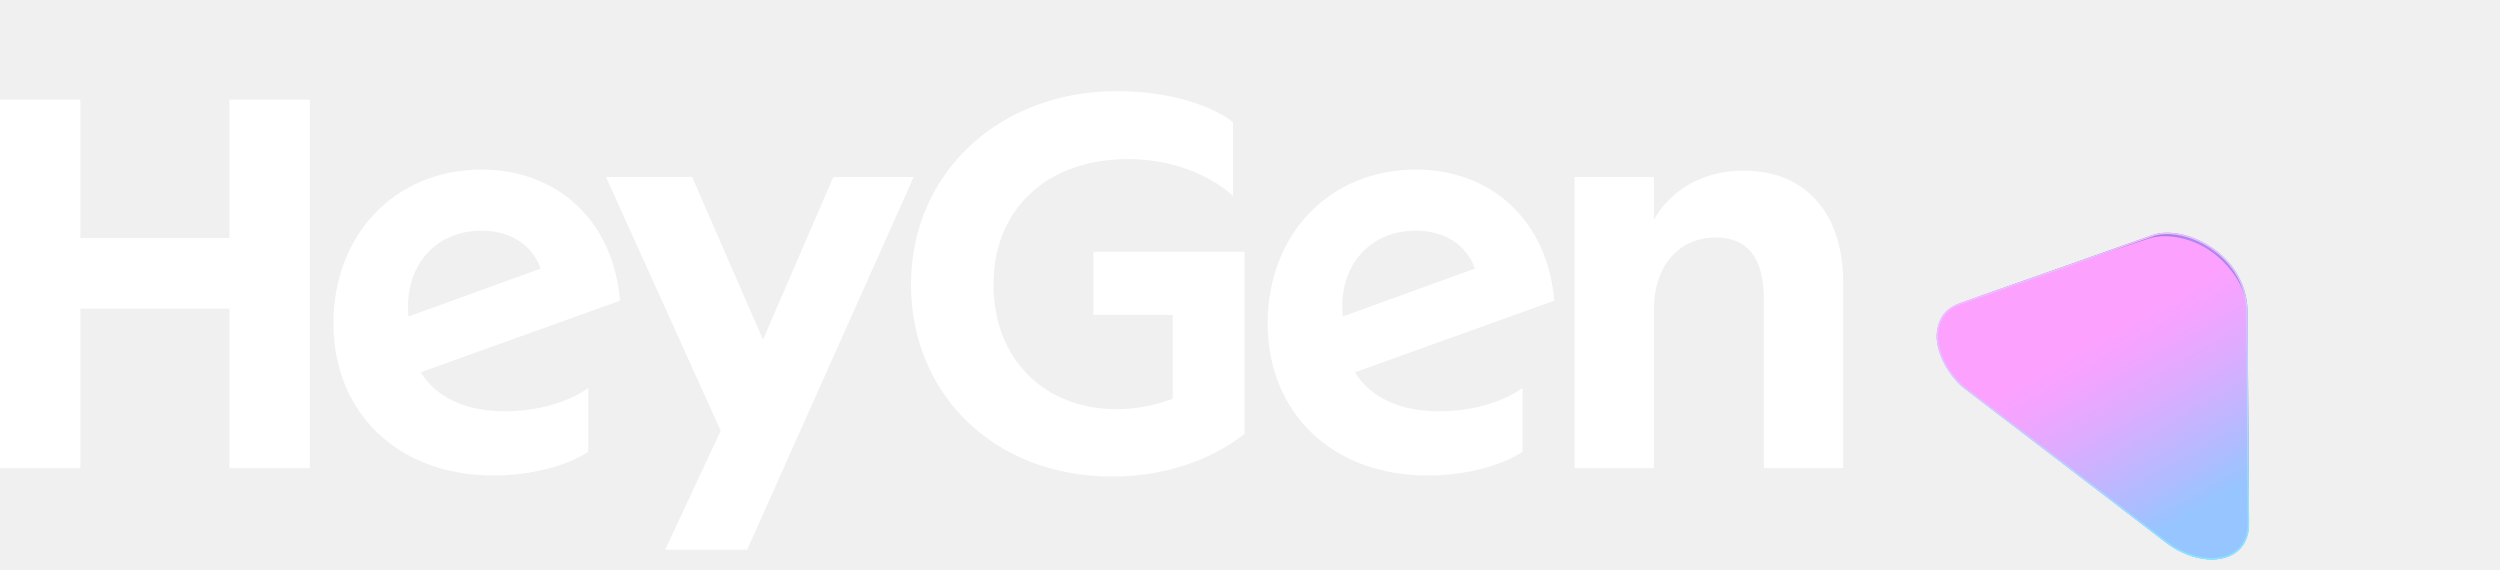
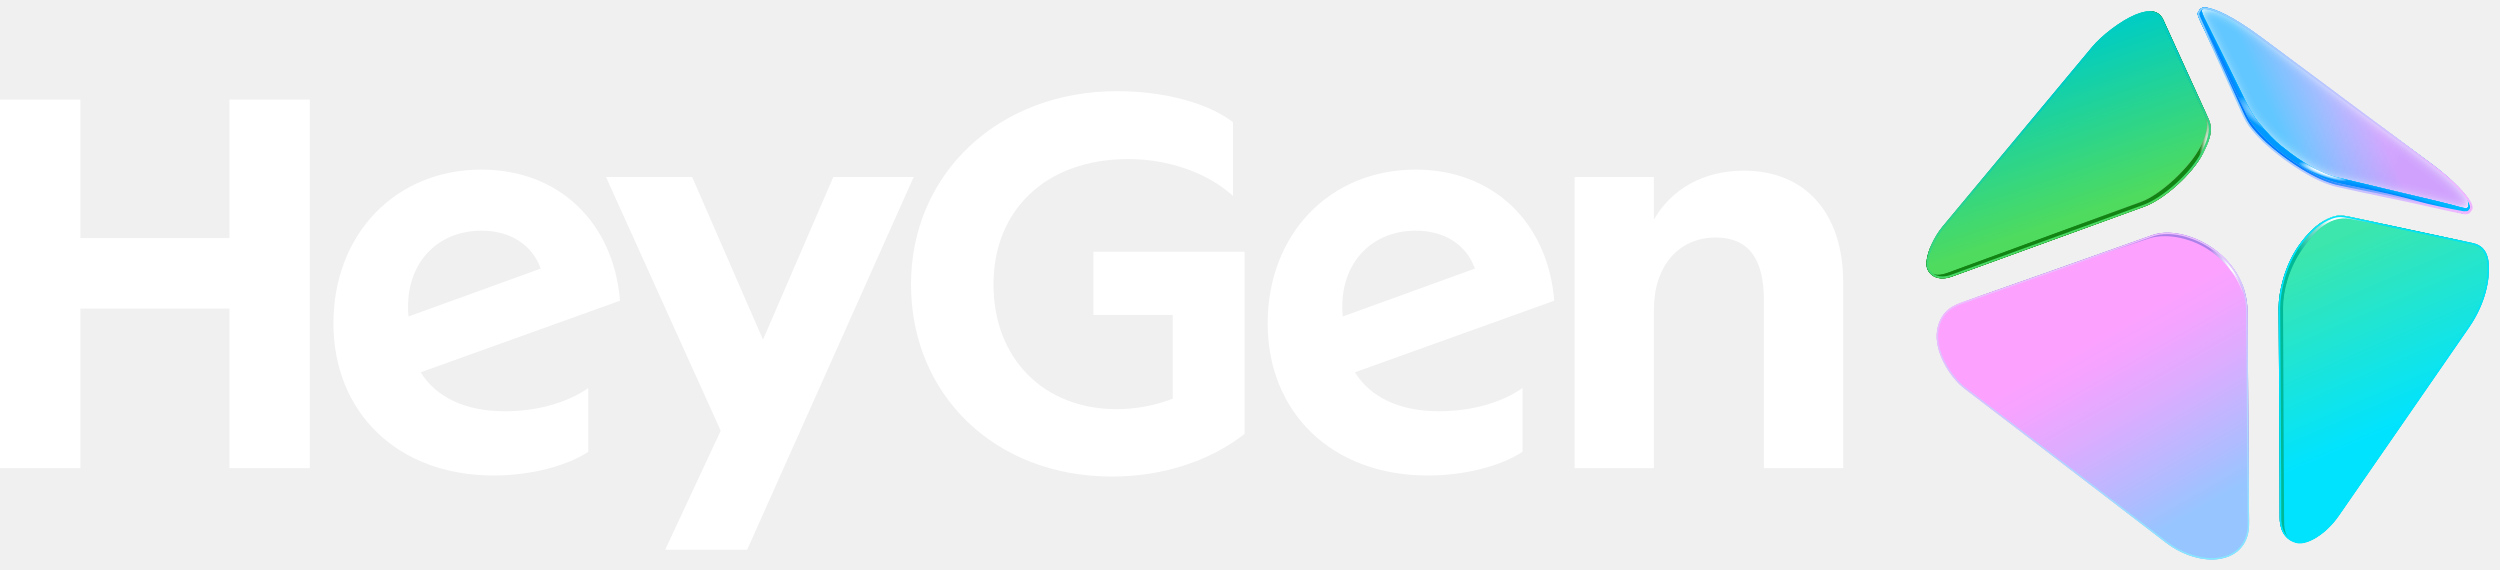
- <svg xmlns="http://www.w3.org/2000/svg" fill="none" viewBox="0 0 294 67" height="67" width="294">
+ <svg xmlns="http://www.w3.org/2000/svg" fill="none" viewBox="0 0 294 67" preserveAspectRatio="xMidYMid meet">
  <g clip-path="url(#clip0_15575_13002)">
    <path fill="white" d="M185.171 55.053V20.812H194.498V25.828C196.55 22.236 200.342 20.069 205.068 20.069C212.343 20.069 216.757 25.085 216.757 33.196V55.053H207.431V35.239C207.431 30.286 205.503 27.933 201.772 27.933C197.42 27.933 194.498 31.277 194.498 36.416V55.053H185.171V55.053ZM167.918 55.919C156.602 55.919 149.078 48.489 149.078 38.025C149.078 27.561 156.353 19.945 166.488 19.945C175.566 19.945 182.032 26.137 182.778 35.363L159.337 43.783C161.141 46.694 164.561 48.365 169.224 48.365C172.892 48.365 176.436 47.437 179.048 45.641V53.133C176.499 54.805 172.27 55.919 167.918 55.919ZM157.907 37.22L173.452 31.586C172.457 28.799 169.908 27.128 166.488 27.128C161.017 27.128 157.348 31.338 157.907 37.22H157.907ZM130.761 56.043C117.02 56.043 107.134 46.446 107.134 33.443C107.134 20.441 117.393 10.72 131.383 10.72C136.917 10.72 142.14 12.144 145 14.373V23.041C142.015 20.317 137.414 18.707 132.689 18.707C123.051 18.707 116.834 24.651 116.834 33.443C116.834 42.236 122.803 48.118 131.321 48.118C133.497 48.118 135.922 47.685 137.912 46.88V37.035H128.585V29.605H146.368V51.028C142.327 54.186 136.793 56.043 130.761 56.043ZM78.226 64.65L84.755 50.656L71.263 20.812H81.397L89.729 39.945L97.999 20.812H107.45L87.864 64.65H78.226ZM58.051 55.919C46.735 55.919 39.212 48.489 39.212 38.025C39.212 27.561 46.486 19.945 56.621 19.945C65.699 19.945 72.166 26.137 72.912 35.363L49.471 43.783C51.274 46.694 54.694 48.365 59.357 48.365C63.026 48.365 66.57 47.437 69.181 45.641V53.133C66.632 54.805 62.404 55.919 58.051 55.919ZM48.041 37.22L63.585 31.586C62.59 28.799 60.041 27.128 56.621 27.128C51.15 27.128 47.481 31.338 48.041 37.22H48.041ZM0 55.053V11.71H9.451V27.995H26.985V11.71H36.436V55.053H26.985V36.291H9.451V55.053H0Z" />
    <path fill="url(#paint0_linear_15575_13002)" d="M254.768 63.853C254.768 63.853 234.189 48.089 231.052 45.714C229.306 44.392 227.407 41.294 227.803 38.858C228.097 37.047 229.143 36.117 230.56 35.622C234.975 34.081 248.984 29.243 252.749 28.034C254.825 27.366 258.119 27.977 260.58 29.988C262.529 31.581 264.069 33.916 264.089 36.926C264.134 43.737 264.494 59.676 264.494 61.727C264.494 62.897 264.003 64.88 261.698 65.575C259.455 66.251 256.664 65.303 254.768 63.853V63.853Z" />
    <path fill="url(#paint1_linear_15575_13002)" d="M260.427 30.123C262.376 31.716 263.852 33.932 263.872 36.943C263.917 43.754 264.494 59.676 264.494 61.727C264.494 59.676 264.357 43.465 264.312 36.654C264.268 29.844 256.829 26.304 253.11 27.648C249.391 28.992 234.975 34.082 230.561 35.622C234.975 34.082 249.054 29.422 252.819 28.212C254.894 27.545 257.966 28.111 260.427 30.123H260.427Z" />
+     <path fill="#AB81E9" d="M260.427 30.123C262.376 31.716 263.852 33.932 263.872 36.943C263.917 43.754 264.494 59.676 264.494 61.727C264.494 59.676 264.357 43.465 264.312 36.654C264.268 29.844 256.829 26.304 253.11 27.648C249.391 28.992 234.975 34.082 230.561 35.622C234.975 34.082 249.054 29.422 252.819 28.212C254.894 27.545 257.966 28.111 260.427 30.123H260.427Z" />
    <path fill="url(#paint2_linear_15575_13002)" d="M254.768 63.853C254.768 63.853 234.189 48.089 231.052 45.714C229.306 44.392 227.407 41.294 227.803 38.858C228.097 37.047 229.143 36.117 230.56 35.622C234.975 34.081 248.984 29.243 252.749 28.034C254.825 27.366 258.119 27.977 260.58 29.988C262.529 31.581 264.266 33.939 264.3 36.949C264.333 39.914 264.343 44.589 264.38 49.098C264.427 54.967 264.474 60.554 264.471 61.727C264.468 62.897 264.003 64.88 261.698 65.575C259.455 66.251 256.664 65.303 254.768 63.853V63.853Z" />
+     <path fill="url(#paint3_radial_15575_13002)" d="M260.566 29.976C262.516 31.567 264.059 33.9 264.082 36.91C264.134 43.721 264.51 59.66 264.511 61.711C264.509 59.66 264.356 43.45 264.305 36.639C264.254 29.828 256.812 26.295 253.094 27.643C249.376 28.991 234.966 34.094 230.552 35.639C234.966 34.094 248.97 29.243 252.734 28.029C254.809 27.36 258.103 27.967 260.566 29.976Z" />
+     <path fill="url(#paint4_radial_15575_13002)" d="M260.566 29.976C262.516 31.567 264.059 33.9 264.082 36.91C264.134 43.721 264.51 59.66 264.511 61.711C264.509 59.66 264.356 43.45 264.305 36.639C264.254 29.828 256.812 26.295 253.094 27.643C249.376 28.991 234.966 34.094 230.552 35.639C234.966 34.094 248.97 29.243 252.734 28.029C254.809 27.36 258.103 27.967 260.566 29.976Z" />
    <path fill="url(#paint5_linear_15575_13002)" d="M254.873 27.53C255.834 27.53 256.891 27.744 257.931 28.148C259.014 28.568 260.054 29.189 260.937 29.941C261.909 30.77 262.679 31.734 263.225 32.809C263.829 33.999 264.14 35.293 264.149 36.656C264.167 39.487 264.202 43.981 264.236 48.328C264.285 54.603 264.331 60.53 264.331 61.727C264.331 62.143 264.264 62.958 263.818 63.749C263.36 64.561 262.631 65.123 261.651 65.418C261.176 65.561 260.658 65.634 260.111 65.634C259.242 65.634 258.286 65.447 257.346 65.093C256.461 64.76 255.604 64.286 254.868 63.724C254.663 63.566 234.253 47.932 231.152 45.584C230.274 44.919 229.383 43.814 228.77 42.629C228.439 41.988 228.199 41.351 228.058 40.735C227.906 40.068 227.874 39.445 227.965 38.885C228.102 38.047 228.402 37.384 228.882 36.857C229.311 36.388 229.878 36.035 230.615 35.777C235.158 34.192 249.45 29.146 253.167 27.802C253.666 27.622 254.24 27.53 254.873 27.53M254.873 27.366C254.232 27.366 253.635 27.459 253.111 27.648C249.391 28.992 234.976 34.082 230.561 35.623C229.144 36.117 228.098 37.047 227.803 38.858C227.408 41.295 229.306 44.392 231.053 45.714C234.189 48.089 254.769 63.854 254.769 63.854C256.236 64.976 258.24 65.798 260.111 65.798C260.657 65.798 261.192 65.728 261.698 65.575C264.003 64.88 264.495 62.897 264.495 61.727C264.495 59.677 264.358 43.466 264.313 36.655C264.274 30.803 258.779 27.366 254.873 27.366L254.873 27.366Z" />
+     <path fill="url(#paint6_linear_15575_13002)" d="M267.967 36.165C267.967 34.3 268.678 31.239 270.35 28.865C271.29 27.53 272.475 26.31 273.703 25.752C274.658 25.317 275.115 25.245 276.248 25.479C276.248 25.479 289.973 28.422 290.81 28.592C291.647 28.762 292.56 29.33 292.681 31.075C292.803 32.82 292.343 35.578 290.39 38.422C288.437 41.266 276.544 58.444 275.05 60.598C273.557 62.753 271.314 64.128 270.04 63.793C268.424 63.367 268.079 61.878 268.091 60.85C268.115 58.955 267.966 36.165 267.966 36.165L267.967 36.165Z" />
+     <path fill="url(#paint7_linear_15575_13002)" d="M270.04 63.476C268.543 63.07 268.625 61.923 268.61 60.85C268.584 58.868 268.486 36.165 268.486 36.165C268.486 34.3 269.129 31.601 270.801 29.227C271.741 27.892 272.585 26.882 273.741 26.217C274.65 25.695 275.533 25.572 276.666 25.806C276.666 25.806 289.972 28.422 290.81 28.592C289.973 28.422 276.248 25.479 276.248 25.479C275.115 25.245 274.658 25.317 273.703 25.752C272.475 26.31 271.29 27.53 270.349 28.865C268.678 31.239 267.966 34.3 267.966 36.165C267.966 36.165 268.115 58.955 268.091 60.85C268.079 61.878 268.424 63.367 270.04 63.793C271.314 64.128 273.556 62.753 275.05 60.598C273.556 62.753 271.311 63.821 270.04 63.476L270.04 63.476Z" />
+     <path fill="#00BA97" d="M270.04 63.476C268.543 63.07 268.625 61.923 268.61 60.85C268.584 58.868 268.486 36.165 268.486 36.165C268.486 34.3 269.129 31.601 270.801 29.227C271.741 27.892 272.585 26.882 273.741 26.217C274.65 25.695 275.533 25.572 276.666 25.806C276.666 25.806 289.972 28.422 290.81 28.592C289.973 28.422 276.248 25.479 276.248 25.479C275.115 25.245 274.658 25.317 273.703 25.752C272.475 26.31 271.29 27.53 270.349 28.865C268.678 31.239 267.966 34.3 267.966 36.165C267.966 36.165 268.115 58.955 268.091 60.85C268.079 61.878 268.424 63.367 270.04 63.793C271.314 64.128 273.556 62.753 275.05 60.598C273.556 62.753 271.311 63.821 270.04 63.476L270.04 63.476Z" />
+     <path fill="url(#paint8_linear_15575_13002)" d="M268.485 36.165C268.485 34.3 269.129 31.6 270.8 29.227C271.741 27.892 272.584 26.882 273.741 26.217C274.65 25.694 275.532 25.572 276.665 25.805C276.665 25.805 289.972 28.422 290.809 28.592C291.646 28.762 292.559 29.33 292.681 31.075C292.802 32.82 292.343 35.578 290.389 38.422C288.436 41.266 276.543 58.444 275.05 60.598C273.556 62.753 271.311 64.138 270.04 63.793C268.542 63.386 268.624 61.923 268.61 60.85C268.583 58.868 268.485 36.165 268.485 36.165V36.165Z" />
+     <path fill="url(#paint9_radial_15575_13002)" d="M270.04 63.476C268.543 63.07 268.625 61.923 268.61 60.85C268.584 58.868 268.486 36.165 268.486 36.165C268.486 34.3 269.129 31.601 270.801 29.227C271.741 27.892 272.585 26.882 273.741 26.217C274.65 25.695 275.533 25.572 276.666 25.806C276.666 25.806 289.972 28.422 290.81 28.592C289.973 28.422 276.248 25.479 276.248 25.479C275.115 25.245 274.658 25.317 273.703 25.752C272.475 26.31 271.29 27.53 270.349 28.865C268.678 31.239 267.966 34.3 267.966 36.165C267.966 36.165 268.115 58.955 268.091 60.85C268.079 61.878 268.424 63.367 270.04 63.793C271.314 64.128 273.556 62.753 275.05 60.598C273.556 62.753 271.311 63.821 270.04 63.476L270.04 63.476Z" />
+     <path fill="url(#paint10_radial_15575_13002)" d="M270.04 63.476C268.543 63.07 268.625 61.923 268.61 60.85C268.584 58.868 268.486 36.165 268.486 36.165C268.486 34.3 269.129 31.601 270.801 29.227C271.741 27.892 272.585 26.882 273.741 26.217C274.65 25.695 275.533 25.572 276.666 25.806C276.666 25.806 289.972 28.422 290.81 28.592C289.973 28.422 276.248 25.479 276.248 25.479C275.115 25.245 274.658 25.317 273.703 25.752C272.475 26.31 271.29 27.53 270.349 28.865C268.678 31.239 267.966 34.3 267.966 36.165C267.966 36.165 268.115 58.955 268.091 60.85C268.079 61.878 268.424 63.367 270.04 63.793C271.314 64.128 273.556 62.753 275.05 60.598C273.556 62.753 271.311 63.821 270.04 63.476L270.04 63.476Z" />
+     <path fill="url(#paint11_linear_15575_13002)" d="M275.209 25.348V25.531C275.475 25.531 275.783 25.57 276.209 25.658C276.351 25.689 289.945 28.604 290.773 28.772C291.231 28.865 291.603 29.065 291.878 29.366C292.237 29.76 292.446 30.339 292.498 31.088C292.546 31.771 292.522 32.888 292.137 34.323C291.756 35.74 291.118 37.107 290.239 38.386C288.297 41.214 276.486 58.275 274.899 60.562C274.272 61.467 273.467 62.285 272.633 62.865C271.832 63.422 271.058 63.728 270.453 63.728C270.321 63.728 270.198 63.713 270.087 63.684C269.417 63.507 268.922 63.12 268.618 62.531C268.325 61.965 268.269 61.343 268.274 60.921C268.297 59.047 268.151 36.51 268.149 36.233C268.149 35.233 268.342 33.986 268.678 32.811C269.086 31.384 269.696 30.07 270.441 29.012C271.478 27.539 272.695 26.411 273.778 25.918C274.33 25.667 274.722 25.531 275.209 25.531V25.348M275.209 25.348C274.709 25.348 274.305 25.478 273.703 25.752C272.475 26.31 271.232 27.571 270.291 28.907C268.62 31.28 267.966 34.369 267.966 36.233C267.966 36.233 268.115 59.023 268.091 60.919C268.079 61.946 268.424 63.436 270.04 63.861C270.169 63.895 270.307 63.911 270.453 63.911C271.758 63.911 273.707 62.604 275.05 60.667C276.544 58.512 288.437 41.334 290.39 38.49C292.343 35.646 292.803 32.82 292.681 31.075C292.56 29.33 291.647 28.762 290.81 28.592C289.973 28.422 276.248 25.479 276.248 25.479C275.829 25.392 275.503 25.348 275.209 25.348L275.209 25.348Z" />
+     <path fill="url(#paint12_linear_15575_13002)" d="M226.552 31.04C226.552 29.79 227.384 27.913 228.476 26.606C228.476 26.606 244.918 6.864 246.03 5.527C247.141 4.19 249.367 2.468 251.067 1.752C252.766 1.036 253.883 1.205 254.393 2.31C254.903 3.415 259.203 12.851 259.716 13.974C260.201 15.037 260.114 15.97 259.11 17.966C257.839 20.497 254.457 23.463 252.172 24.297C249.662 25.212 231.447 31.835 229.543 32.525C227.639 33.215 226.552 32.117 226.552 31.04Z" />
+     <path fill="url(#paint13_linear_15575_13002)" d="M259.715 13.974C259.203 12.851 254.903 3.415 254.393 2.31C254.039 1.543 253.391 1.227 252.46 1.345C253.284 1.257 253.794 1.589 254.141 2.34C254.651 3.444 258.797 12.427 259.294 13.557C259.695 14.469 259.701 15.42 258.773 17.246C257.55 19.652 254.091 22.902 251.807 23.736C249.297 24.652 230.965 31.39 229.06 32.08C227.156 32.77 226.674 31.877 226.674 30.8C226.674 30.061 226.922 29.187 227.35 28.327C226.861 29.284 226.552 30.278 226.552 31.04C226.552 32.117 227.639 33.215 229.543 32.525C231.447 31.834 249.662 25.212 252.172 24.296C254.457 23.462 257.838 20.497 259.11 17.966C260.114 15.97 260.201 15.036 259.716 13.973L259.715 13.974Z" />
+     <path fill="#128414" d="M259.715 13.974C259.203 12.851 254.903 3.415 254.393 2.31C254.039 1.543 253.391 1.227 252.46 1.345C253.284 1.257 253.794 1.589 254.141 2.34C254.651 3.444 258.797 12.427 259.294 13.557C259.695 14.469 259.701 15.42 258.773 17.246C257.55 19.652 254.091 22.902 251.807 23.736C249.297 24.652 230.965 31.39 229.06 32.08C227.156 32.77 226.674 31.877 226.674 30.8C226.674 30.061 226.922 29.187 227.35 28.327C226.861 29.284 226.552 30.278 226.552 31.04C226.552 32.117 227.639 33.215 229.543 32.525C231.447 31.834 249.662 25.212 252.172 24.296C254.457 23.462 257.838 20.497 259.11 17.966C260.114 15.97 260.201 15.036 259.716 13.973L259.715 13.974Z" />
+     <path fill="url(#paint14_linear_15575_13002)" d="M226.674 30.8C226.674 29.55 227.384 27.913 228.476 26.606C228.476 26.606 244.919 6.864 246.03 5.527C247.141 4.19 249.368 2.468 251.067 1.752C252.767 1.036 253.631 1.235 254.141 2.34C254.651 3.444 258.798 12.427 259.294 13.557C259.695 14.469 259.701 15.42 258.774 17.246C257.551 19.652 254.092 22.902 251.807 23.736C249.297 24.652 230.965 31.39 229.061 32.08C227.156 32.77 226.675 31.877 226.675 30.8L226.674 30.8Z" />
+     <path fill="url(#paint15_radial_15575_13002)" d="M259.715 13.974C259.203 12.851 254.903 3.415 254.393 2.31C254.039 1.543 253.391 1.227 252.46 1.345C253.284 1.257 253.794 1.589 254.141 2.34C254.651 3.444 258.797 12.427 259.294 13.557C259.695 14.469 259.701 15.42 258.773 17.246C257.55 19.652 254.091 22.902 251.807 23.736C249.297 24.652 230.965 31.39 229.06 32.08C227.156 32.77 226.674 31.877 226.674 30.8C226.674 30.061 226.922 29.187 227.35 28.327C226.861 29.284 226.552 30.278 226.552 31.04C226.552 32.117 227.639 33.215 229.543 32.525C231.447 31.834 249.662 25.212 252.172 24.296C254.457 23.462 257.838 20.497 259.11 17.966C260.114 15.97 260.201 15.036 259.716 13.973L259.715 13.974Z" />
+     <path fill="#128414" d="M259.715 13.974C259.203 12.851 254.903 3.415 254.393 2.31C254.039 1.543 253.391 1.227 252.46 1.345C253.284 1.257 253.794 1.589 254.141 2.34C254.651 3.444 258.797 12.427 259.294 13.557C259.695 14.469 259.701 15.42 258.773 17.246C257.55 19.652 254.091 22.902 251.807 23.736C249.297 24.652 230.965 31.39 229.06 32.08C227.156 32.77 226.674 31.877 226.674 30.8C226.674 30.061 226.922 29.187 227.35 28.327C226.861 29.284 226.552 30.278 226.552 31.04C226.552 32.117 227.639 33.215 229.543 32.525C231.447 31.834 249.662 25.212 252.172 24.296C254.457 23.462 257.838 20.497 259.11 17.966C260.114 15.97 260.201 15.036 259.716 13.973L259.715 13.974Z" />
+     <path fill="url(#paint16_radial_15575_13002)" d="M259.715 13.974C259.203 12.851 254.903 3.415 254.393 2.31C254.039 1.543 253.391 1.227 252.46 1.345C253.284 1.257 253.794 1.589 254.141 2.34C254.651 3.444 258.797 12.427 259.294 13.557C259.695 14.469 259.701 15.42 258.773 17.246C257.55 19.652 254.091 22.902 251.807 23.736C249.297 24.652 230.965 31.39 229.06 32.08C227.156 32.77 226.674 31.877 226.674 30.8C226.674 30.061 226.922 29.187 227.35 28.327C226.861 29.284 226.552 30.278 226.552 31.04C226.552 32.117 227.639 33.215 229.543 32.525C231.447 31.834 249.662 25.212 252.172 24.296C254.457 23.462 257.838 20.497 259.11 17.966C260.114 15.97 260.201 15.036 259.716 13.973L259.715 13.974Z" />
+     <path fill="url(#paint17_linear_15575_13002)" d="M252.824 1.55C253.474 1.55 253.863 1.872 254.129 2.448C254.541 3.341 257.469 9.599 258.849 12.627C259.172 13.334 259.409 13.854 259.507 14.069C259.748 14.598 259.819 15.052 259.744 15.588C259.662 16.171 259.403 16.872 258.905 17.863C258.605 18.46 258.178 19.098 257.634 19.76C257.117 20.389 256.523 21.007 255.868 21.597C254.556 22.779 253.18 23.685 252.094 24.081C249.682 24.961 231.449 31.59 229.465 32.309C229.096 32.443 228.745 32.511 228.422 32.511C227.924 32.511 227.501 32.35 227.198 32.045C226.933 31.778 226.781 31.412 226.781 31.04C226.781 30.471 226.97 29.724 227.314 28.936C227.658 28.149 228.133 27.374 228.652 26.752C228.817 26.555 245.107 6.995 246.206 5.673C246.738 5.033 247.561 4.273 248.466 3.589C249.413 2.872 250.368 2.295 251.156 1.963C251.806 1.689 252.367 1.55 252.824 1.55M252.824 1.321C252.332 1.321 251.746 1.465 251.067 1.752C249.367 2.468 247.141 4.19 246.029 5.527C244.918 6.864 228.476 26.606 228.476 26.606C227.384 27.913 226.552 29.79 226.552 31.04C226.552 31.884 227.219 32.74 228.423 32.74C228.756 32.74 229.13 32.675 229.543 32.525C231.447 31.835 249.662 25.212 252.172 24.297C254.457 23.463 257.838 20.497 259.11 17.966C260.114 15.97 260.201 15.037 259.716 13.974C259.204 12.851 254.903 3.415 254.393 2.31C254.087 1.647 253.562 1.321 252.824 1.321V1.321Z" />
+     <path fill="url(#paint18_radial_15575_13002)" d="M258.747 2.465C258.422 1.769 258.375 1.586 258.558 1.326C258.741 1.067 258.812 0.76 259.714 0.937C260.617 1.114 262.561 1.882 265.889 4.352C269.217 6.823 283.878 17.724 286.192 19.44C288.505 21.156 290.187 23.01 290.516 23.804C290.782 24.425 290.659 24.558 290.475 24.776C290.321 24.961 290.221 25.152 289.687 25.098C289.687 25.098 287.781 24.683 285.529 24.159C283.276 23.635 277.575 22.327 274.817 21.685C272.06 21.043 268.964 18.732 267.872 17.861C267.146 17.283 266.029 16.381 264.882 15.003C264.419 14.447 264.105 13.896 263.694 12.998C262.445 10.269 258.747 2.465 258.747 2.465L258.747 2.465Z" />
+     <path fill="url(#paint19_radial_15575_13002)" d="M290.323 23.515C290.418 23.784 290.472 24.275 290.335 24.407C290.209 24.527 289.978 24.481 289.559 24.383C289.559 24.383 287.954 23.934 285.702 23.41C283.449 22.887 277.744 21.504 274.987 20.862C272.229 20.22 269.499 18.025 268.407 17.155C267.681 16.577 266.809 15.881 265.662 14.502C265.199 13.947 264.504 12.648 264.077 11.758C262.77 9.038 259.269 2.09 259.269 2.09C258.944 1.393 259.002 1.192 259.159 1.059C259.236 0.993 259.409 0.976 259.833 1.049C260.711 1.198 262.449 1.84 265.582 4.126C262.441 1.834 260.589 1.108 259.714 0.937C258.812 0.76 258.741 1.067 258.558 1.326C258.375 1.586 258.422 1.769 258.747 2.465C258.747 2.465 262.445 10.269 263.694 12.998C264.105 13.896 264.419 14.447 264.882 15.002C266.03 16.381 267.147 17.283 267.872 17.861C268.964 18.731 272.06 21.043 274.818 21.685C277.575 22.327 283.276 23.635 285.529 24.159C287.782 24.683 289.687 25.098 289.687 25.098C290.221 25.152 290.321 24.96 290.475 24.776C290.659 24.557 290.59 24.136 290.323 23.514L290.323 23.515Z" />
+     <path fill="#0079FF" d="M290.323 23.515C290.418 23.784 290.472 24.275 290.335 24.407C290.209 24.527 289.978 24.481 289.559 24.383C289.559 24.383 287.954 23.934 285.702 23.41C283.449 22.887 277.744 21.504 274.987 20.862C272.229 20.22 269.499 18.025 268.407 17.155C267.681 16.577 266.809 15.881 265.662 14.502C265.199 13.947 264.504 12.648 264.077 11.758C262.77 9.038 259.269 2.09 259.269 2.09C258.944 1.393 259.002 1.192 259.159 1.059C259.236 0.993 259.409 0.976 259.833 1.049C260.711 1.198 262.449 1.84 265.582 4.126C262.441 1.834 260.589 1.108 259.714 0.937C258.812 0.76 258.741 1.067 258.558 1.326C258.375 1.586 258.422 1.769 258.747 2.465C258.747 2.465 262.445 10.269 263.694 12.998C264.105 13.896 264.419 14.447 264.882 15.002C266.03 16.381 267.147 17.283 267.872 17.861C268.964 18.731 272.06 21.043 274.818 21.685C277.575 22.327 283.276 23.635 285.529 24.159C287.782 24.683 289.687 25.098 289.687 25.098C290.221 25.152 290.321 24.96 290.475 24.776C290.659 24.557 290.59 24.136 290.323 23.514L290.323 23.515Z" />
+     <g filter="url(#filter0_i_15575_13002)">
+       <path fill="url(#paint20_linear_15575_13002)" d="M259.012 2.159C258.687 1.463 258.702 1.155 258.859 1.022C258.936 0.956 259.421 0.903 259.84 0.998C260.752 1.202 262.562 1.882 265.89 4.352C269.218 6.823 283.784 17.769 286.097 19.484C288.411 21.2 290.03 22.961 290.359 23.755C290.454 24.024 290.618 24.447 290.48 24.579C290.354 24.7 290.199 24.718 289.78 24.62C289.78 24.62 287.859 24.117 285.606 23.593C283.353 23.07 277.736 21.724 274.978 21.082C272.22 20.439 269.446 18.224 268.354 17.354C267.628 16.776 266.641 16.027 265.494 14.648C265.031 14.092 264.477 13.546 264.066 12.648C262.817 9.919 259.011 2.16 259.011 2.16L259.012 2.159Z" />
+       <path fill-opacity="0.2" fill="url(#paint21_linear_15575_13002)" d="M259.012 2.159C258.687 1.463 258.702 1.155 258.859 1.022C258.936 0.956 259.421 0.903 259.84 0.998C260.752 1.202 262.562 1.882 265.89 4.352C269.218 6.823 283.784 17.769 286.097 19.484C288.411 21.2 290.03 22.961 290.359 23.755C290.454 24.024 290.618 24.447 290.48 24.579C290.354 24.7 290.199 24.718 289.78 24.62C289.78 24.62 287.859 24.117 285.606 23.593C283.353 23.07 277.736 21.724 274.978 21.082C272.22 20.439 269.446 18.224 268.354 17.354C267.628 16.776 266.641 16.027 265.494 14.648C265.031 14.092 264.477 13.546 264.066 12.648C262.817 9.919 259.011 2.16 259.011 2.16L259.012 2.159Z" />
+     </g>
+     <path fill="url(#paint22_radial_15575_13002)" d="M290.188 23.515C290.282 23.784 290.337 24.275 290.199 24.407C290.073 24.527 289.843 24.481 289.423 24.383C289.423 24.383 287.818 23.934 285.566 23.41C283.313 22.887 277.608 21.504 274.851 20.862C272.093 20.22 269.364 18.026 268.271 17.155C267.546 16.577 266.719 15.746 265.571 14.367C265.108 13.812 264.436 12.648 264.009 11.759C262.702 9.038 259.223 2.09 259.223 2.09C258.899 1.393 258.866 1.192 259.023 1.059C259.1 0.993 259.273 0.976 259.697 1.049C260.576 1.198 262.313 1.84 265.446 4.126C262.305 1.835 260.456 1.095 259.579 0.937C258.787 0.794 258.731 1.117 258.539 1.386C258.391 1.593 258.422 1.769 258.747 2.465C258.747 2.465 262.361 10.086 263.61 12.815C264.021 13.712 264.419 14.447 264.882 15.002C266.03 16.381 267.05 17.192 267.776 17.77C268.868 18.64 271.924 20.998 274.682 21.64C277.439 22.282 283.14 23.59 285.393 24.114C287.646 24.637 289.551 25.075 289.551 25.075C290.085 25.129 290.185 24.96 290.339 24.776C290.523 24.557 290.454 24.136 290.187 23.514L290.188 23.515Z" />
+     <path fill="#00E1FF" d="M290.188 23.515C290.282 23.784 290.337 24.275 290.199 24.407C290.073 24.527 289.843 24.481 289.423 24.383C289.423 24.383 287.818 23.934 285.566 23.41C283.313 22.887 277.608 21.504 274.851 20.862C272.093 20.22 269.364 18.026 268.271 17.155C267.546 16.577 266.719 15.746 265.571 14.367C265.108 13.812 264.436 12.648 264.009 11.759C262.702 9.038 259.223 2.09 259.223 2.09C258.899 1.393 258.866 1.192 259.023 1.059C259.1 0.993 259.273 0.976 259.697 1.049C260.576 1.198 262.313 1.84 265.446 4.126C262.305 1.835 260.456 1.095 259.579 0.937C258.787 0.794 258.731 1.117 258.539 1.386C258.391 1.593 258.422 1.769 258.747 2.465C258.747 2.465 262.361 10.086 263.61 12.815C264.021 13.712 264.419 14.447 264.882 15.002C266.03 16.381 267.05 17.192 267.776 17.77C268.868 18.64 271.924 20.998 274.682 21.64C277.439 22.282 283.14 23.59 285.393 24.114C287.646 24.637 289.551 25.075 289.551 25.075C290.085 25.129 290.282 24.886 290.436 24.702C290.62 24.483 290.52 24.117 290.187 23.514L290.188 23.515Z" />
+     <path fill="#00E1FF" d="M290.188 23.515C290.282 23.784 290.337 24.275 290.199 24.407C290.073 24.527 289.843 24.481 289.423 24.383C289.423 24.383 287.818 23.934 285.566 23.41C283.313 22.887 277.608 21.504 274.851 20.862C272.093 20.22 269.364 18.026 268.271 17.155C267.546 16.577 266.719 15.746 265.571 14.367C265.108 13.812 264.436 12.648 264.009 11.759C262.702 9.038 259.223 2.09 259.223 2.09C258.899 1.393 258.866 1.192 259.023 1.059C259.1 0.993 259.273 0.976 259.697 1.049C260.576 1.198 262.313 1.84 265.446 4.126C262.305 1.835 260.456 1.095 259.579 0.937C258.787 0.794 258.731 1.117 258.539 1.386C258.391 1.593 258.422 1.769 258.747 2.465C258.747 2.465 262.361 10.086 263.61 12.815C264.021 13.712 264.419 14.447 264.882 15.002C266.03 16.381 267.05 17.192 267.776 17.77C268.868 18.64 271.924 20.998 274.682 21.64C277.439 22.282 283.14 23.59 285.393 24.114C287.646 24.637 289.551 25.075 289.551 25.075C290.085 25.129 290.185 24.96 290.339 24.776C290.523 24.557 290.454 24.136 290.187 23.514L290.188 23.515Z" />
+     <path fill="url(#paint23_radial_15575_13002)" d="M290.188 23.515C290.282 23.784 290.337 24.275 290.199 24.407C290.073 24.527 289.843 24.481 289.423 24.383C289.423 24.383 287.818 23.934 285.566 23.41C283.313 22.887 277.608 21.504 274.851 20.862C272.093 20.22 269.364 18.026 268.271 17.155C267.546 16.577 266.719 15.746 265.571 14.367C265.108 13.812 264.436 12.648 264.009 11.759C262.702 9.038 259.223 2.09 259.223 2.09C258.899 1.393 258.866 1.192 259.023 1.059C259.1 0.993 259.273 0.976 259.697 1.049C260.576 1.198 262.313 1.84 265.446 4.126C262.305 1.835 260.456 1.095 259.579 0.937C258.787 0.794 258.731 1.117 258.539 1.386C258.391 1.593 258.422 1.769 258.747 2.465C258.747 2.465 262.361 10.086 263.61 12.815C264.021 13.712 264.419 14.447 264.882 15.002C266.03 16.381 267.05 17.192 267.776 17.77C268.868 18.64 271.924 20.998 274.682 21.64C277.439 22.282 283.14 23.59 285.393 24.114C287.646 24.637 289.551 25.075 289.551 25.075C290.085 25.129 290.185 24.96 290.339 24.776C290.523 24.557 290.454 24.136 290.187 23.514L290.188 23.515Z" />
+     <path fill-opacity="0.7" fill="url(#paint24_linear_15575_13002)" d="M290.188 23.515C290.282 23.784 290.337 24.275 290.199 24.407C290.073 24.527 289.843 24.481 289.423 24.383C289.423 24.383 287.818 23.934 285.566 23.41C283.313 22.887 277.608 21.504 274.851 20.862C272.093 20.22 269.364 18.026 268.271 17.155C267.546 16.577 266.719 15.746 265.571 14.367C265.108 13.812 264.436 12.648 264.009 11.759C262.702 9.038 259.223 2.09 259.223 2.09C258.899 1.393 258.866 1.192 259.023 1.059C259.1 0.993 259.273 0.976 259.697 1.049C260.576 1.198 262.313 1.84 265.446 4.126C262.305 1.835 260.456 1.095 259.579 0.937C258.787 0.794 258.731 1.117 258.539 1.386C258.391 1.593 258.422 1.769 258.747 2.465C258.747 2.465 262.361 10.086 263.61 12.815C264.021 13.712 264.419 14.447 264.882 15.002C266.03 16.381 267.05 17.192 267.776 17.77C268.868 18.64 271.924 20.998 274.682 21.64C277.439 22.282 283.14 23.59 285.393 24.114C287.646 24.637 289.551 25.075 289.551 25.075C290.085 25.129 290.185 24.96 290.339 24.776C290.701 24.399 290.454 24.136 290.187 23.514L290.188 23.515Z" />
+     <path fill="url(#paint25_radial_15575_13002)" d="M290.188 23.515C290.282 23.784 290.337 24.275 290.199 24.407C290.073 24.527 289.843 24.481 289.423 24.383C289.423 24.383 287.818 23.934 285.566 23.41C283.313 22.887 277.608 21.504 274.851 20.862C272.093 20.22 269.364 18.026 268.271 17.155C267.546 16.577 266.719 15.746 265.571 14.367C265.108 13.812 264.436 12.648 264.009 11.759C262.702 9.038 259.223 2.09 259.223 2.09C258.899 1.393 258.866 1.192 259.023 1.059C259.1 0.993 259.273 0.976 259.697 1.049C260.576 1.198 262.313 1.84 265.446 4.126C262.305 1.835 260.456 1.095 259.579 0.937C258.787 0.794 258.731 1.117 258.539 1.386C258.391 1.593 258.422 1.769 258.747 2.465C258.747 2.465 262.361 10.086 263.61 12.815C264.021 13.712 264.419 14.447 264.882 15.002C266.03 16.381 267.05 17.192 267.776 17.77C268.868 18.64 271.924 20.998 274.682 21.64C277.439 22.282 283.14 23.59 285.393 24.114C287.646 24.637 289.551 25.075 289.551 25.075C290.085 25.129 290.185 24.96 290.339 24.776C290.523 24.557 290.454 24.136 290.187 23.514L290.188 23.515Z" />
+     <path fill="url(#paint26_radial_15575_13002)" d="M290.188 23.515C290.282 23.784 290.337 24.275 290.199 24.407C290.073 24.527 289.843 24.481 289.423 24.383C289.423 24.383 287.818 23.934 285.566 23.41C283.313 22.887 277.608 21.504 274.851 20.862C272.093 20.22 269.364 18.026 268.271 17.155C267.546 16.577 266.719 15.746 265.571 14.367C265.108 13.812 264.436 12.648 264.009 11.759C262.702 9.038 259.223 2.09 259.223 2.09C258.899 1.393 258.866 1.192 259.023 1.059C259.1 0.993 259.273 0.976 259.697 1.049C260.576 1.198 262.313 1.84 265.446 4.126C262.305 1.835 260.456 1.095 259.579 0.937C258.787 0.794 258.731 1.117 258.539 1.386C258.391 1.593 258.422 1.769 258.747 2.465C258.747 2.465 262.361 10.086 263.61 12.815C264.021 13.712 264.419 14.447 264.882 15.002C266.03 16.381 267.05 17.192 267.776 17.77C268.868 18.64 271.924 20.998 274.682 21.64C277.439 22.282 283.14 23.59 285.393 24.114C287.646 24.637 289.551 25.075 289.551 25.075C290.085 25.129 290.185 24.96 290.339 24.776C290.523 24.557 290.454 24.136 290.187 23.514L290.188 23.515Z" />
+     <path fill="url(#paint27_radial_15575_13002)" d="M290.188 23.515C290.282 23.784 290.337 24.275 290.199 24.407C290.073 24.527 289.843 24.481 289.423 24.383C289.423 24.383 287.818 23.934 285.566 23.41C283.313 22.887 277.608 21.504 274.851 20.862C272.093 20.22 269.364 18.026 268.271 17.155C267.546 16.577 266.719 15.746 265.571 14.367C265.108 13.812 264.436 12.648 264.009 11.759C262.702 9.038 259.223 2.09 259.223 2.09C258.899 1.393 258.866 1.192 259.023 1.059C259.1 0.993 259.273 0.976 259.697 1.049C260.576 1.198 262.313 1.84 265.446 4.126C262.305 1.835 260.456 1.095 259.579 0.937C258.787 0.794 258.731 1.117 258.539 1.386C258.391 1.593 258.422 1.769 258.747 2.465C258.747 2.465 262.361 10.086 263.61 12.815C264.021 13.712 264.419 14.447 264.882 15.002C266.03 16.381 267.05 17.192 267.776 17.77C268.868 18.64 271.924 20.998 274.682 21.64C277.439 22.282 283.14 23.59 285.393 24.114C287.646 24.637 289.551 25.075 289.551 25.075C290.085 25.129 290.185 24.96 290.339 24.776C290.523 24.557 290.454 24.136 290.187 23.514L290.188 23.515Z" />
+     <path fill="url(#paint28_radial_15575_13002)" d="M290.188 23.515C290.282 23.784 290.337 24.275 290.199 24.407C290.073 24.527 289.843 24.481 289.423 24.383C289.423 24.383 287.818 23.934 285.566 23.41C283.313 22.887 277.608 21.504 274.851 20.862C272.093 20.22 269.364 18.026 268.271 17.155C267.546 16.577 266.719 15.746 265.571 14.367C265.108 13.812 264.436 12.648 264.009 11.759C262.702 9.038 259.223 2.09 259.223 2.09C258.899 1.393 258.866 1.192 259.023 1.059C259.1 0.993 259.273 0.976 259.697 1.049C260.576 1.198 262.313 1.84 265.446 4.126C262.305 1.835 260.456 1.095 259.579 0.937C258.787 0.794 258.731 1.117 258.539 1.386C258.391 1.593 258.422 1.769 258.747 2.465C258.747 2.465 262.361 10.086 263.61 12.815C264.021 13.712 264.419 14.447 264.882 15.002C266.03 16.381 267.05 17.192 267.776 17.77C268.868 18.64 271.924 20.998 274.682 21.64C277.439 22.282 283.14 23.59 285.393 24.114C287.646 24.637 289.551 25.075 289.551 25.075C290.085 25.129 290.185 24.96 290.339 24.776C290.523 24.557 290.454 24.136 290.187 23.514L290.188 23.515Z" />
+     <path fill="url(#paint29_radial_15575_13002)" d="M290.263 23.551C290.358 23.82 290.412 24.311 290.274 24.443C290.148 24.564 289.918 24.517 289.498 24.419C289.498 24.419 287.894 23.97 285.641 23.447C283.388 22.923 277.684 21.54 274.926 20.898C272.169 20.256 269.439 18.062 268.347 17.191C267.621 16.613 266.794 15.782 265.646 14.403C265.184 13.848 264.512 12.684 264.084 11.795C262.777 9.074 259.299 2.126 259.299 2.126C258.974 1.429 258.942 1.228 259.098 1.095C259.176 1.029 259.349 1.012 259.772 1.085C260.651 1.235 262.388 1.877 265.522 4.162C262.381 1.871 260.531 1.131 259.654 0.973C258.863 0.83 258.807 1.153 258.615 1.422C258.467 1.629 258.498 1.805 258.822 2.501C258.822 2.501 262.437 10.122 263.686 12.851C264.097 13.748 264.495 14.483 264.958 15.039C266.105 16.417 267.126 17.228 267.851 17.806C268.944 18.676 272 21.034 274.757 21.676C277.515 22.318 283.216 23.626 285.469 24.15C287.722 24.674 289.627 25.111 289.627 25.111C290.161 25.166 290.261 24.997 290.415 24.812C290.599 24.593 290.53 24.172 290.263 23.55V23.551Z" />
+     <path fill="url(#paint30_linear_15575_13002)" d="M259.254 1.065C259.37 1.065 259.514 1.081 259.68 1.114C260.061 1.188 260.739 1.393 261.81 1.945C262.968 2.542 264.305 3.4 265.782 4.497C267.385 5.687 271.68 8.879 275.833 11.966C280.283 15.275 284.885 18.695 286.084 19.585C287.429 20.582 288.395 21.499 288.968 22.093C289.674 22.823 290.19 23.489 290.349 23.873L290.35 23.874L290.35 23.875C290.457 24.123 290.502 24.299 290.487 24.41C290.476 24.492 290.445 24.555 290.358 24.659L290.349 24.669C290.335 24.686 290.321 24.703 290.308 24.72C290.199 24.854 290.083 24.844 289.82 24.844C289.777 24.844 289.729 24.842 289.677 24.837C289.318 24.767 287.711 24.481 285.569 23.983C284.556 23.748 283.016 23.284 281.198 22.865C278.915 22.339 276.376 21.863 274.858 21.509C273.689 21.237 272.328 20.63 270.814 19.705C269.549 18.932 268.498 18.13 267.984 17.72C267.114 17.028 266.173 16.182 265.096 14.889C264.659 14.357 264.329 13.819 263.903 12.888C262.671 10.194 258.96 2.494 258.91 2.388C258.575 1.669 258.592 1.59 258.705 1.43C258.728 1.398 258.748 1.367 258.767 1.337C258.877 1.167 258.943 1.065 259.254 1.065ZM259.254 0.884C258.778 0.884 258.703 1.12 258.558 1.326C258.375 1.586 258.422 1.769 258.747 2.465C258.747 2.465 262.445 10.269 263.694 12.998C264.105 13.896 264.367 14.512 264.83 15.068C265.977 16.446 267.106 17.354 267.831 17.932C268.923 18.802 272.043 21.16 274.8 21.802C277.558 22.444 283.276 23.635 285.529 24.159C287.782 24.683 289.687 25.098 289.687 25.098C289.749 25.104 289.806 25.107 289.858 25.107C290.245 25.107 290.339 24.939 290.475 24.776C290.659 24.557 290.783 24.425 290.516 23.803C290.187 23.009 288.505 21.155 286.192 19.439C283.878 17.724 269.217 6.822 265.89 4.352C262.561 1.882 260.617 1.114 259.714 0.937C259.528 0.9 259.377 0.884 259.254 0.884Z" />
+     <path fill="url(#paint31_linear_15575_13002)" d="M259.254 1.065C259.37 1.065 259.514 1.081 259.68 1.114C260.061 1.188 260.739 1.393 261.81 1.945C262.968 2.542 264.305 3.4 265.782 4.497C267.385 5.687 271.68 8.879 275.833 11.966C280.283 15.275 284.885 18.695 286.084 19.585C287.429 20.582 288.395 21.499 288.968 22.093C289.674 22.823 290.19 23.489 290.349 23.873L290.35 23.874L290.35 23.875C290.457 24.123 290.502 24.299 290.487 24.41C290.476 24.492 290.445 24.555 290.358 24.659L290.349 24.669C290.335 24.686 290.321 24.703 290.308 24.72C290.199 24.854 290.083 24.844 289.82 24.844C289.777 24.844 289.729 24.842 289.677 24.837C289.318 24.767 287.711 24.481 285.569 23.983C284.556 23.748 283.016 23.284 281.198 22.865C278.915 22.339 276.376 21.863 274.858 21.509C273.689 21.237 272.328 20.63 270.814 19.705C269.549 18.932 268.498 18.13 267.984 17.72C267.114 17.028 266.173 16.182 265.096 14.889C264.659 14.357 264.329 13.819 263.903 12.888C262.671 10.194 258.96 2.494 258.91 2.388C258.575 1.669 258.592 1.59 258.705 1.43C258.728 1.398 258.748 1.367 258.767 1.337C258.877 1.167 258.943 1.065 259.254 1.065ZM259.254 0.884C258.778 0.884 258.703 1.12 258.558 1.326C258.375 1.586 258.422 1.769 258.747 2.465C258.747 2.465 262.445 10.269 263.694 12.998C264.105 13.896 264.367 14.512 264.83 15.068C265.977 16.446 267.106 17.354 267.831 17.932C268.923 18.802 272.043 21.16 274.8 21.802C277.558 22.444 283.276 23.635 285.529 24.159C287.782 24.683 289.687 25.098 289.687 25.098C289.749 25.104 289.806 25.107 289.858 25.107C290.245 25.107 290.339 24.939 290.475 24.776C290.659 24.557 290.783 24.425 290.516 23.803C290.187 23.009 288.505 21.155 286.192 19.439C283.878 17.724 269.217 6.822 265.89 4.352C262.561 1.882 260.617 1.114 259.714 0.937C259.528 0.9 259.377 0.884 259.254 0.884Z" />
+     <path fill="url(#paint32_linear_15575_13002)" d="M259.251 1.061C259.368 1.061 259.512 1.078 259.68 1.111C260.063 1.186 260.747 1.392 261.825 1.948C262.991 2.549 264.337 3.414 265.825 4.518C267.439 5.716 271.764 8.931 275.946 12.04C280.428 15.371 285.062 18.816 286.27 19.712C287.624 20.716 288.596 21.64 289.174 22.237C289.885 22.973 290.405 23.643 290.565 24.03L290.565 24.031L290.566 24.032C290.673 24.282 290.62 24.39 290.605 24.502C290.566 24.584 290.551 24.638 290.463 24.743L290.454 24.754C290.44 24.771 290.426 24.788 290.412 24.805C290.303 24.94 290.236 25.022 289.971 25.022C289.927 25.022 289.879 25.019 289.827 25.014C289.673 24.981 287.908 24.643 285.751 24.141C284.731 23.904 283.001 23.506 281.17 23.084C278.871 22.554 276.347 22.107 274.819 21.75C273.641 21.476 272.271 20.865 270.746 19.933C269.473 19.155 268.414 18.347 267.896 17.935C267.021 17.237 265.996 16.384 264.912 15.082C264.477 14.56 264.171 14.042 263.742 13.104C262.5 10.391 258.955 2.501 258.904 2.394C258.567 1.67 258.584 1.591 258.698 1.429C258.721 1.397 258.741 1.366 258.761 1.335C258.871 1.164 258.937 1.061 259.251 1.061ZM259.251 0.88C258.771 0.88 258.696 1.117 258.55 1.325C258.366 1.586 258.413 1.77 258.74 2.472C258.74 2.472 262.332 10.479 263.589 13.228C264.003 14.132 264.319 14.686 264.785 15.246C265.941 16.634 267.066 17.543 267.797 18.125C268.897 19.001 272.014 21.329 274.791 21.975C277.568 22.622 283.442 23.791 285.711 24.318C287.979 24.846 289.799 25.194 289.799 25.194C289.862 25.2 289.919 25.203 289.971 25.203C290.361 25.203 290.456 25.034 290.593 24.87C290.778 24.649 290.86 24.464 290.689 23.962C290.357 23.162 288.663 21.295 286.334 19.567C284.004 17.839 269.284 6.86 265.933 4.372C262.582 1.885 260.624 1.111 259.715 0.933C259.527 0.896 259.375 0.88 259.251 0.88Z" />
  </g>
  <defs>
+     <filter color-interpolation-filters="sRGB" filterUnits="userSpaceOnUse" height="23.736" width="31.782" y="0.946" x="258.751" id="filter0_i_15575_13002">
+       <feFlood result="BackgroundImageFix" flood-opacity="0" />
+       <feBlend result="shape" in2="BackgroundImageFix" in="SourceGraphic" mode="normal" />
+       <feColorMatrix result="hardAlpha" values="0 0 0 0 0 0 0 0 0 0 0 0 0 0 0 0 0 0 127 0" type="matrix" in="SourceAlpha" />
+       <feOffset />
+       <feGaussianBlur stdDeviation="0.651" />
+       <feComposite k3="1" k2="-1" operator="arithmetic" in2="hardAlpha" />
+       <feColorMatrix values="0 0 0 0 0.958 0 0 0 0 0.998 0 0 0 0 1 0 0 0 1 0" type="matrix" />
+       <feBlend result="effect1_innerShadow_15575_13002" in2="shape" mode="normal" />
+     </filter>
    <linearGradient gradientUnits="userSpaceOnUse" y2="54.067" x2="267.45" y1="31.904" x1="237.16" id="paint0_linear_15575_13002">
      <stop stop-color="#FDA1FF" />
      <stop stop-color="#97C5FF" offset="1" />
    </linearGradient>
    <linearGradient gradientUnits="userSpaceOnUse" y2="33.127" x2="256.882" y1="22.864" x1="263.056" id="paint1_linear_15575_13002">
      <stop stop-color="#B78EFA" offset="0.49" />
      <stop stop-color="#8F6CCD" offset="1" />
    </linearGradient>
    <linearGradient gradientUnits="userSpaceOnUse" y2="65.467" x2="261.651" y1="32.863" x1="243.06" id="paint2_linear_15575_13002">
      <stop stop-color="#FDA1FF" offset="0.2" />
      <stop stop-color="#F3A4FF" offset="0.3" />
      <stop stop-color="#D9ADFF" offset="0.48" />
      <stop stop-color="#AFBCFF" offset="0.71" />
      <stop stop-color="#97C5FF" offset="0.83" />
    </linearGradient>
+     <radialGradient gradientTransform="translate(262.504 31.6037) rotate(53.1) scale(3.89153 0.233492)" gradientUnits="userSpaceOnUse" r="1" cy="0" cx="0" id="paint3_radial_15575_13002">
+       <stop stop-color="white" />
+       <stop stop-opacity="0" stop-color="white" offset="1" />
+     </radialGradient>
+     <radialGradient gradientTransform="translate(262.348 31.7126) rotate(53.1) scale(3.89153 1.08963)" gradientUnits="userSpaceOnUse" r="1" cy="0" cx="0" id="paint4_radial_15575_13002">
+       <stop stop-color="white" />
+       <stop stop-opacity="0" stop-color="white" offset="1" />
+     </radialGradient>
    <linearGradient gradientUnits="userSpaceOnUse" y2="70.986" x2="255.158" y1="30.415" x1="243.974" id="paint5_linear_15575_13002">
      <stop stop-color="#EEBEFF" />
      <stop stop-color="#79EDFF" offset="1" />
+     </linearGradient>
+     <linearGradient gradientUnits="userSpaceOnUse" y2="58.821" x2="274.679" y1="30.227" x1="281.157" id="paint6_linear_15575_13002">
+       <stop stop-color="#00B99A" />
+       <stop stop-color="#009CBD" offset="1" />
+     </linearGradient>
+     <linearGradient gradientUnits="userSpaceOnUse" y2="61.971" x2="269.512" y1="27.57" x1="280.666" id="paint7_linear_15575_13002">
+       <stop stop-color="#00CC9E" offset="0.01" />
+       <stop stop-color="#00884A" offset="0.22" />
+       <stop stop-color="#008D64" offset="0.31" />
+       <stop stop-color="#009A9D" offset="0.55" />
+       <stop stop-color="#00A3C7" offset="0.75" />
+       <stop stop-color="#00A8E1" offset="0.91" />
+       <stop stop-color="#00ABEB" offset="1" />
+     </linearGradient>
+     <linearGradient gradientUnits="userSpaceOnUse" y2="49.998" x2="282.22" y1="28.778" x1="273.019" id="paint8_linear_15575_13002">
+       <stop stop-color="#3CE6AC" />
+       <stop stop-color="#00E3FF" offset="1" />
+     </linearGradient>
+     <radialGradient gradientTransform="translate(275.263 25.5547) scale(6.38445)" gradientUnits="userSpaceOnUse" r="1" cy="0" cx="0" id="paint9_radial_15575_13002">
+       <stop stop-color="white" offset="0.01" />
+       <stop stop-opacity="0" stop-color="white" offset="1" />
+     </radialGradient>
+     <radialGradient gradientTransform="translate(274.397 26.0986) scale(1.59783)" gradientUnits="userSpaceOnUse" r="1" cy="0" cx="0" id="paint10_radial_15575_13002">
+       <stop stop-color="white" />
+       <stop stop-opacity="0" stop-color="white" offset="1" />
+     </radialGradient>
+     <linearGradient gradientUnits="userSpaceOnUse" y2="44.63" x2="292.699" y1="44.63" x1="267.966" id="paint11_linear_15575_13002">
+       <stop stop-color="#00E4FF" />
+       <stop stop-color="#00E3F7" offset="1" />
+     </linearGradient>
+     <linearGradient gradientUnits="userSpaceOnUse" y2="26.081" x2="244.327" y1="6.771" x1="237.678" id="paint12_linear_15575_13002">
+       <stop stop-color="#00CDC2" />
+       <stop stop-color="#288822" offset="1" />
+     </linearGradient>
+     <linearGradient gradientUnits="userSpaceOnUse" y2="26.086" x2="244.329" y1="6.851" x1="237.706" id="paint13_linear_15575_13002">
+       <stop stop-color="#00CDC2" />
+       <stop stop-color="#288822" offset="1" />
+     </linearGradient>
+     <linearGradient gradientUnits="userSpaceOnUse" y2="25.588" x2="244.088" y1="6.781" x1="237.612" id="paint14_linear_15575_13002">
+       <stop stop-color="#00CDC3" />
+       <stop stop-color="#4FDB5E" offset="1" />
+     </linearGradient>
+     <radialGradient gradientTransform="translate(257.757 19.0686) scale(16.6625)" gradientUnits="userSpaceOnUse" r="1" cy="0" cx="0" id="paint15_radial_15575_13002">
+       <stop stop-color="white" />
+       <stop stop-opacity="0" stop-color="white" offset="1" />
+     </radialGradient>
+     <radialGradient gradientTransform="translate(259.358 17.7042) rotate(96.4105) scale(6.90389 0.671812)" gradientUnits="userSpaceOnUse" r="1" cy="0" cx="0" id="paint16_radial_15575_13002">
+       <stop stop-color="white" />
+       <stop stop-opacity="0" stop-color="white" offset="1" />
+     </radialGradient>
+     <linearGradient gradientUnits="userSpaceOnUse" y2="27.796" x2="245.049" y1="12.767" x1="239.032" id="paint17_linear_15575_13002">
+       <stop stop-color="#00CDC3" />
+       <stop stop-color="#4FDB5E" offset="1" />
+     </linearGradient>
+     <radialGradient gradientTransform="translate(276.663 12.9958) scale(10.7533)" gradientUnits="userSpaceOnUse" r="1" cy="0" cx="0" id="paint18_radial_15575_13002">
+       <stop stop-color="#88D2FF" />
+       <stop stop-color="#0079FF" offset="1" />
+     </radialGradient>
+     <radialGradient gradientTransform="translate(272.291 12.9958) scale(15.2378)" gradientUnits="userSpaceOnUse" r="1" cy="0" cx="0" id="paint19_radial_15575_13002">
+       <stop stop-color="#88D2FF" />
+       <stop stop-color="#0079FF" offset="1" />
+     </radialGradient>
+     <linearGradient gradientUnits="userSpaceOnUse" y2="10.093" x2="280.904" y1="15.873" x1="267.649" id="paint20_linear_15575_13002">
+       <stop stop-color="#62C7FF" offset="0.04" />
+       <stop stop-color="#D9B5FF" offset="0.79" />
+     </linearGradient>
+     <linearGradient gradientUnits="userSpaceOnUse" y2="17.484" x2="283.078" y1="13.249" x1="272.055" id="paint21_linear_15575_13002">
+       <stop stop-opacity="0" stop-color="#C07DFF" />
+       <stop stop-color="#A855F5" offset="1" />
+     </linearGradient>
+     <radialGradient gradientTransform="translate(262.754 9.35258) rotate(61.8392) scale(6.40495 0.801323)" gradientUnits="userSpaceOnUse" r="1" cy="0" cx="0" id="paint22_radial_15575_13002">
+       <stop stop-color="#0079FF" />
+       <stop stop-color="#0079FF" offset="1" />
+     </radialGradient>
+     <radialGradient gradientTransform="translate(261.325 7.42237) rotate(64.3033) scale(7.07181 0.423558)" gradientUnits="userSpaceOnUse" r="1" cy="0" cx="0" id="paint23_radial_15575_13002">
+       <stop stop-color="#0079FF" />
+       <stop stop-opacity="0" stop-color="#0079FF" offset="1" />
+     </radialGradient>
+     <linearGradient gradientUnits="userSpaceOnUse" y2="24.712" x2="290.025" y1="20.62" x1="274.768" id="paint24_linear_15575_13002">
+       <stop stop-color="#0079FF" />
+       <stop stop-opacity="0.5" stop-color="#0079FF" offset="1" />
+     </linearGradient>
+     <radialGradient gradientTransform="translate(281.515 22.363) rotate(13.66) scale(8.76502 0.1753)" gradientUnits="userSpaceOnUse" r="1" cy="0" cx="0" id="paint25_radial_15575_13002">
+       <stop stop-color="#CDA2FD" />
+       <stop stop-opacity="0" stop-color="#0079FF" offset="1" />
+     </radialGradient>
+     <radialGradient gradientTransform="translate(273.159 20.1959) rotate(20.2248) scale(3.05657 0.519617)" gradientUnits="userSpaceOnUse" r="1" cy="0" cx="0" id="paint26_radial_15575_13002">
+       <stop stop-color="white" offset="0.115" />
+       <stop stop-opacity="0" stop-color="white" offset="1" />
+     </radialGradient>
+     <radialGradient gradientTransform="translate(266.442 13.9329) rotate(33.2544) scale(4.35307 1.23986)" gradientUnits="userSpaceOnUse" r="1" cy="0" cx="0" id="paint27_radial_15575_13002">
+       <stop stop-color="white" />
+       <stop stop-opacity="0" stop-color="white" offset="1" />
+     </radialGradient>
+     <radialGradient gradientTransform="translate(273.159 20.1959) rotate(20.2248) scale(3.05657 0.519617)" gradientUnits="userSpaceOnUse" r="1" cy="0" cx="0" id="paint28_radial_15575_13002">
+       <stop stop-color="white" offset="0.115" />
+       <stop stop-opacity="0" stop-color="white" offset="1" />
+     </radialGradient>
+     <radialGradient gradientTransform="translate(281.198 22.9181) rotate(13.8887) scale(9.2162 0.385511)" gradientUnits="userSpaceOnUse" r="1" cy="0" cx="0" id="paint29_radial_15575_13002">
+       <stop stop-color="#0079FF" />
+       <stop stop-opacity="0" stop-color="#0079FF" offset="1" />
+     </radialGradient>
+     <linearGradient gradientUnits="userSpaceOnUse" y2="12.996" x2="290.67" y1="12.996" x1="258.452" id="paint30_linear_15575_13002">
+       <stop stop-color="#88D2FF" />
+       <stop stop-color="#F6B6FF" offset="1" />
+     </linearGradient>
+     <linearGradient gradientUnits="userSpaceOnUse" y2="12.046" x2="274.51" y1="17.747" x1="268.094" id="paint31_linear_15575_13002">
+       <stop stop-color="#0079FF" />
+       <stop stop-opacity="0" stop-color="#0079FF" offset="1" />
+     </linearGradient>
+     <linearGradient gradientUnits="userSpaceOnUse" y2="13.076" x2="290.888" y1="13.076" x1="258.443" id="paint32_linear_15575_13002">
+       <stop stop-color="#88D2FF" />
+       <stop stop-color="#F6B6FF" offset="1" />
    </linearGradient>
    <clipPath id="clip0_15575_13002">
      <rect fill="white" height="66.901" width="293.39" />
    </clipPath>
  </defs>
</svg>
